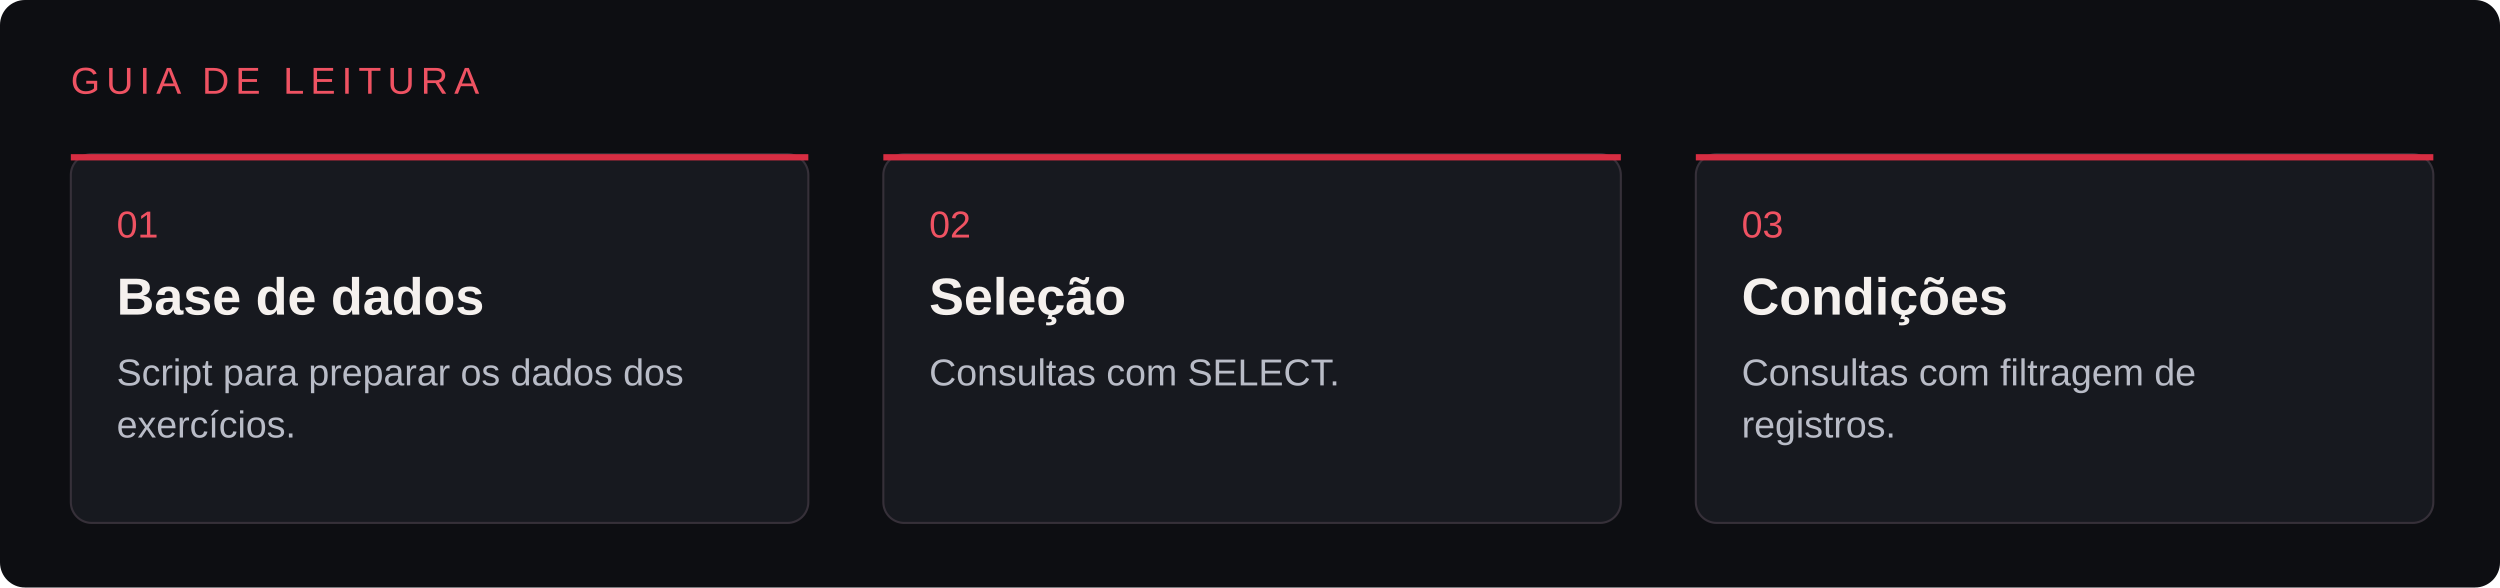
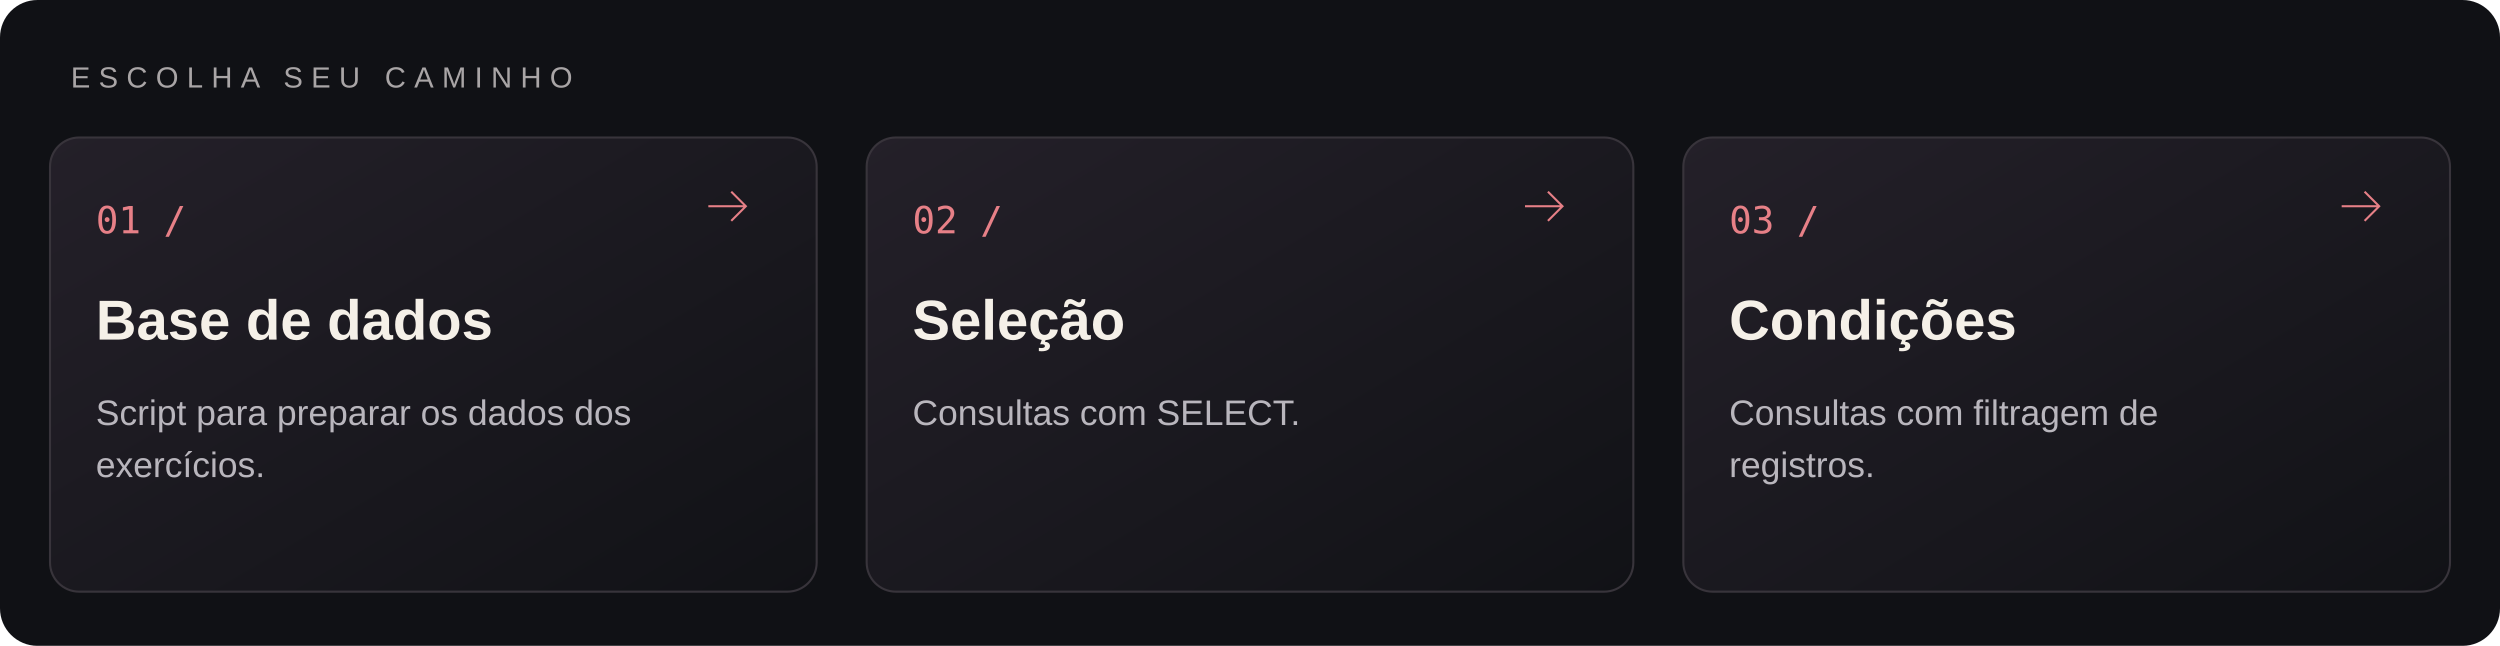
- <svg xmlns="http://www.w3.org/2000/svg" width="1200" height="282" viewBox="0 0 1200 282" role="img">
-   <rect width="1200" height="282" rx="12" fill="#0d0e12" />
-   <text x="34" y="45" font-family="Arial" font-size="18" letter-spacing="3" fill="#ef5262">GUIA DE LEITURA</text>
-   <rect x="34" y="74" width="354" height="177" rx="10" fill="#17191f" stroke="#363039" />
-   <rect x="34" y="74" width="354" height="3" fill="#d72d42" />
-   <text x="56" y="114" fill="#ef5262" font-family="Arial" font-size="18">01</text>
-   <text x="56" y="151" fill="#f5f1ee" font-family="Arial" font-weight="700" font-size="25">Base de dados</text>
-   <text x="56" y="185" fill="#b9bcc7" font-family="Arial" font-size="18">Script para preparar os dados dos</text>
-   <text x="56" y="210" fill="#b9bcc7" font-family="Arial" font-size="18">exercícios.</text>
-   <rect x="424" y="74" width="354" height="177" rx="10" fill="#17191f" stroke="#363039" />
-   <rect x="424" y="74" width="354" height="3" fill="#d72d42" />
-   <text x="446" y="114" fill="#ef5262" font-family="Arial" font-size="18">02</text>
-   <text x="446" y="151" fill="#f5f1ee" font-family="Arial" font-weight="700" font-size="25">Seleção</text>
-   <text x="446" y="185" fill="#b9bcc7" font-family="Arial" font-size="18">Consultas com SELECT.</text>
-   <rect x="814" y="74" width="354" height="177" rx="10" fill="#17191f" stroke="#363039" />
-   <rect x="814" y="74" width="354" height="3" fill="#d72d42" />
-   <text x="836" y="114" fill="#ef5262" font-family="Arial" font-size="18">03</text>
-   <text x="836" y="151" fill="#f5f1ee" font-family="Arial" font-weight="700" font-size="25">Condições</text>
-   <text x="836" y="185" fill="#b9bcc7" font-family="Arial" font-size="18">Consultas com filtragem de</text>
-   <text x="836" y="210" fill="#b9bcc7" font-family="Arial" font-size="18">registros.</text>
+ <svg xmlns="http://www.w3.org/2000/svg" width="1200" height="310" viewBox="0 0 1200 310">
+   <defs>
+     <linearGradient id="g" x2="1" y2="1">
+       <stop stop-color="#242029" />
+       <stop offset="1" stop-color="#111216" />
+     </linearGradient>
+   </defs>
+   <rect width="1200" height="310" rx="18" fill="#101115" />
+   <text x="34" y="42" fill="#a9a5a6" font-family="Arial" font-size="14" letter-spacing="4">ESCOLHA SEU CAMINHO</text>
+   <rect x="24" y="66" width="368" height="218" rx="14" fill="url(#g)" stroke="#38343b" />
+   <text x="46" y="112" fill="#e78087" font-family="monospace" font-size="18">01 /</text>
+   <path d="M340 99h18m-7-7 7 7-7 7" fill="none" stroke="#e78087" />
+   <text x="46" y="163" fill="#f5f0e8" font-family="Arial" font-size="27" font-weight="600">Base de dados</text>
+   <text x="46" y="204" fill="#b9b6bd" font-family="Arial" font-size="17">Script para preparar os dados dos</text>
+   <text x="46" y="229" fill="#b9b6bd" font-family="Arial" font-size="17">exercícios.</text>
+   <rect x="416" y="66" width="368" height="218" rx="14" fill="url(#g)" stroke="#38343b" />
+   <text x="438" y="112" fill="#e78087" font-family="monospace" font-size="18">02 /</text>
+   <path d="M732 99h18m-7-7 7 7-7 7" fill="none" stroke="#e78087" />
+   <text x="438" y="163" fill="#f5f0e8" font-family="Arial" font-size="27" font-weight="600">Seleção</text>
+   <text x="438" y="204" fill="#b9b6bd" font-family="Arial" font-size="17">Consultas com SELECT.</text>
+   <rect x="808" y="66" width="368" height="218" rx="14" fill="url(#g)" stroke="#38343b" />
+   <text x="830" y="112" fill="#e78087" font-family="monospace" font-size="18">03 /</text>
+   <path d="M1124 99h18m-7-7 7 7-7 7" fill="none" stroke="#e78087" />
+   <text x="830" y="163" fill="#f5f0e8" font-family="Arial" font-size="27" font-weight="600">Condições</text>
+   <text x="830" y="204" fill="#b9b6bd" font-family="Arial" font-size="17">Consultas com filtragem de</text>
+   <text x="830" y="229" fill="#b9b6bd" font-family="Arial" font-size="17">registros.</text>
</svg>
